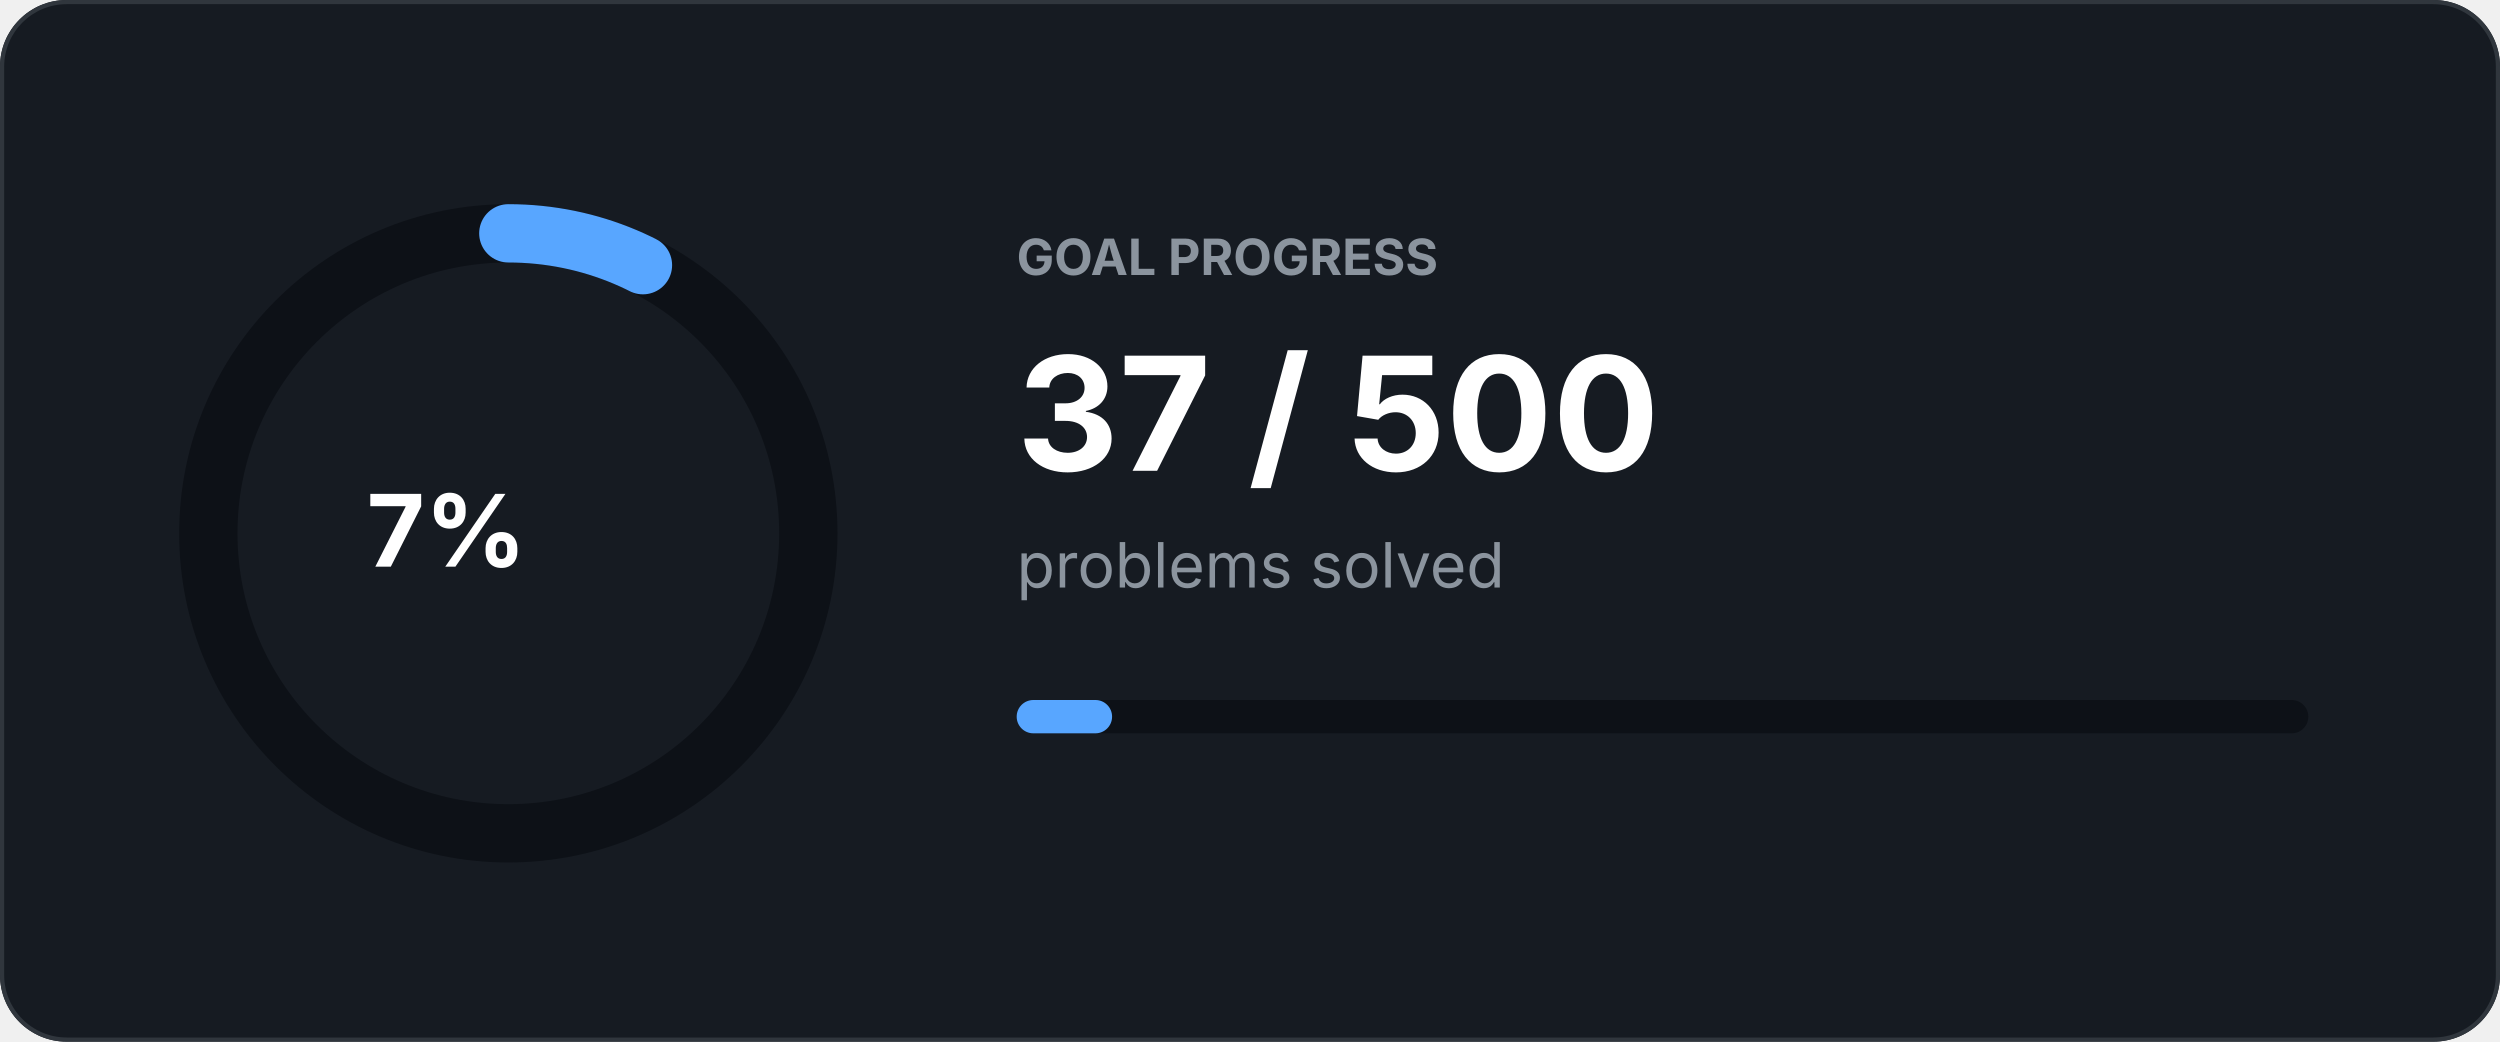
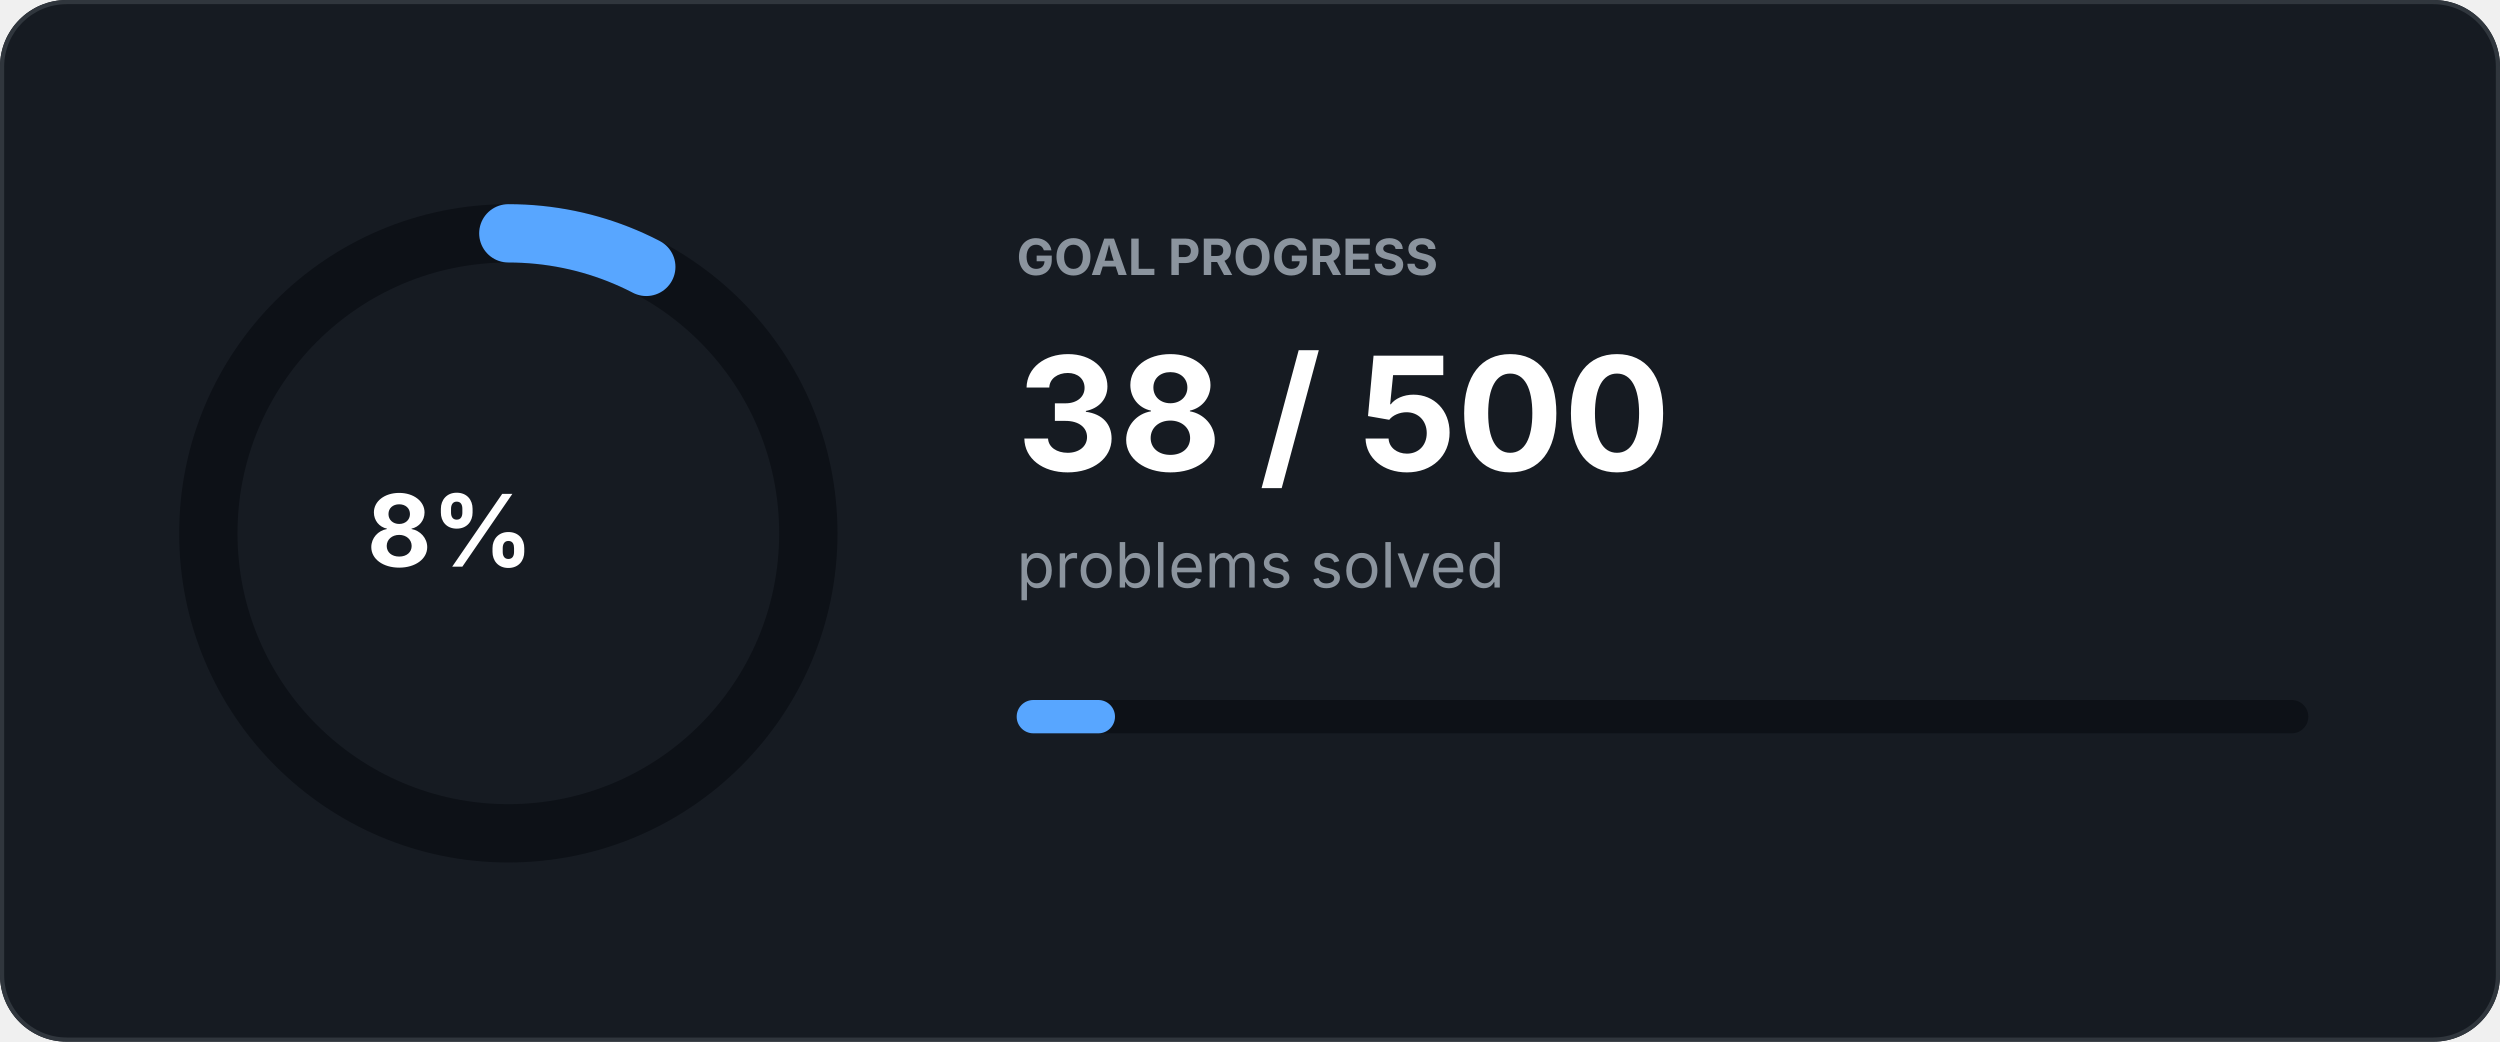
<svg xmlns="http://www.w3.org/2000/svg" width="600" height="250" viewBox="0 0 600 250">
  <rect width="100%" height="100%" rx="16" fill="#161B22" />
  <rect x="0.5" y="0.5" width="599" height="249" rx="15.5" fill="none" stroke="#30363D" />
  <circle cx="122" cy="128" r="72" fill="none" stroke="#0D1117" stroke-width="14" />
-   <circle cx="122" cy="128" r="72" fill="none" stroke="#58A6FF" stroke-width="14" stroke-linecap="round" transform="rotate(-90 122 128)" stroke-dasharray="33.5 452.4" />
-   <text x="88" y="136" fill="#FFFFFF" font-family="-apple-system,BlinkMacSystemFont,Segoe UI,sans-serif" font-size="24" font-weight="700">7%</text>
+   <circle cx="122" cy="128" r="72" fill="none" stroke="#58A6FF" stroke-width="14" stroke-linecap="round" transform="rotate(-90 122 128)" stroke-dasharray="34.4 452.4" />
+   <text x="88" y="136" fill="#FFFFFF" font-family="-apple-system,BlinkMacSystemFont,Segoe UI,sans-serif" font-size="24" font-weight="700">8%</text>
  <text x="244" y="66" fill="#8B949E" font-family="-apple-system,BlinkMacSystemFont,Segoe UI,sans-serif" font-size="12" font-weight="700">GOAL PROGRESS</text>
-   <text x="244" y="113" fill="#FFFFFF" font-family="-apple-system,BlinkMacSystemFont,Segoe UI,sans-serif" font-size="38" font-weight="700">37 / 500</text>
+   <text x="244" y="113" fill="#FFFFFF" font-family="-apple-system,BlinkMacSystemFont,Segoe UI,sans-serif" font-size="38" font-weight="700">38 / 500</text>
  <text x="244" y="141" fill="#8B949E" font-family="-apple-system,BlinkMacSystemFont,Segoe UI,sans-serif" font-size="15" font-weight="400">problems solved</text>
  <rect x="244" y="168" width="310" height="8" rx="4" fill="#0D1117" />
-   <rect x="244" y="168" width="22.9" height="8" rx="4" fill="#58A6FF" />
+   <rect x="244" y="168" width="23.6" height="8" rx="4" fill="#58A6FF" />
</svg>
